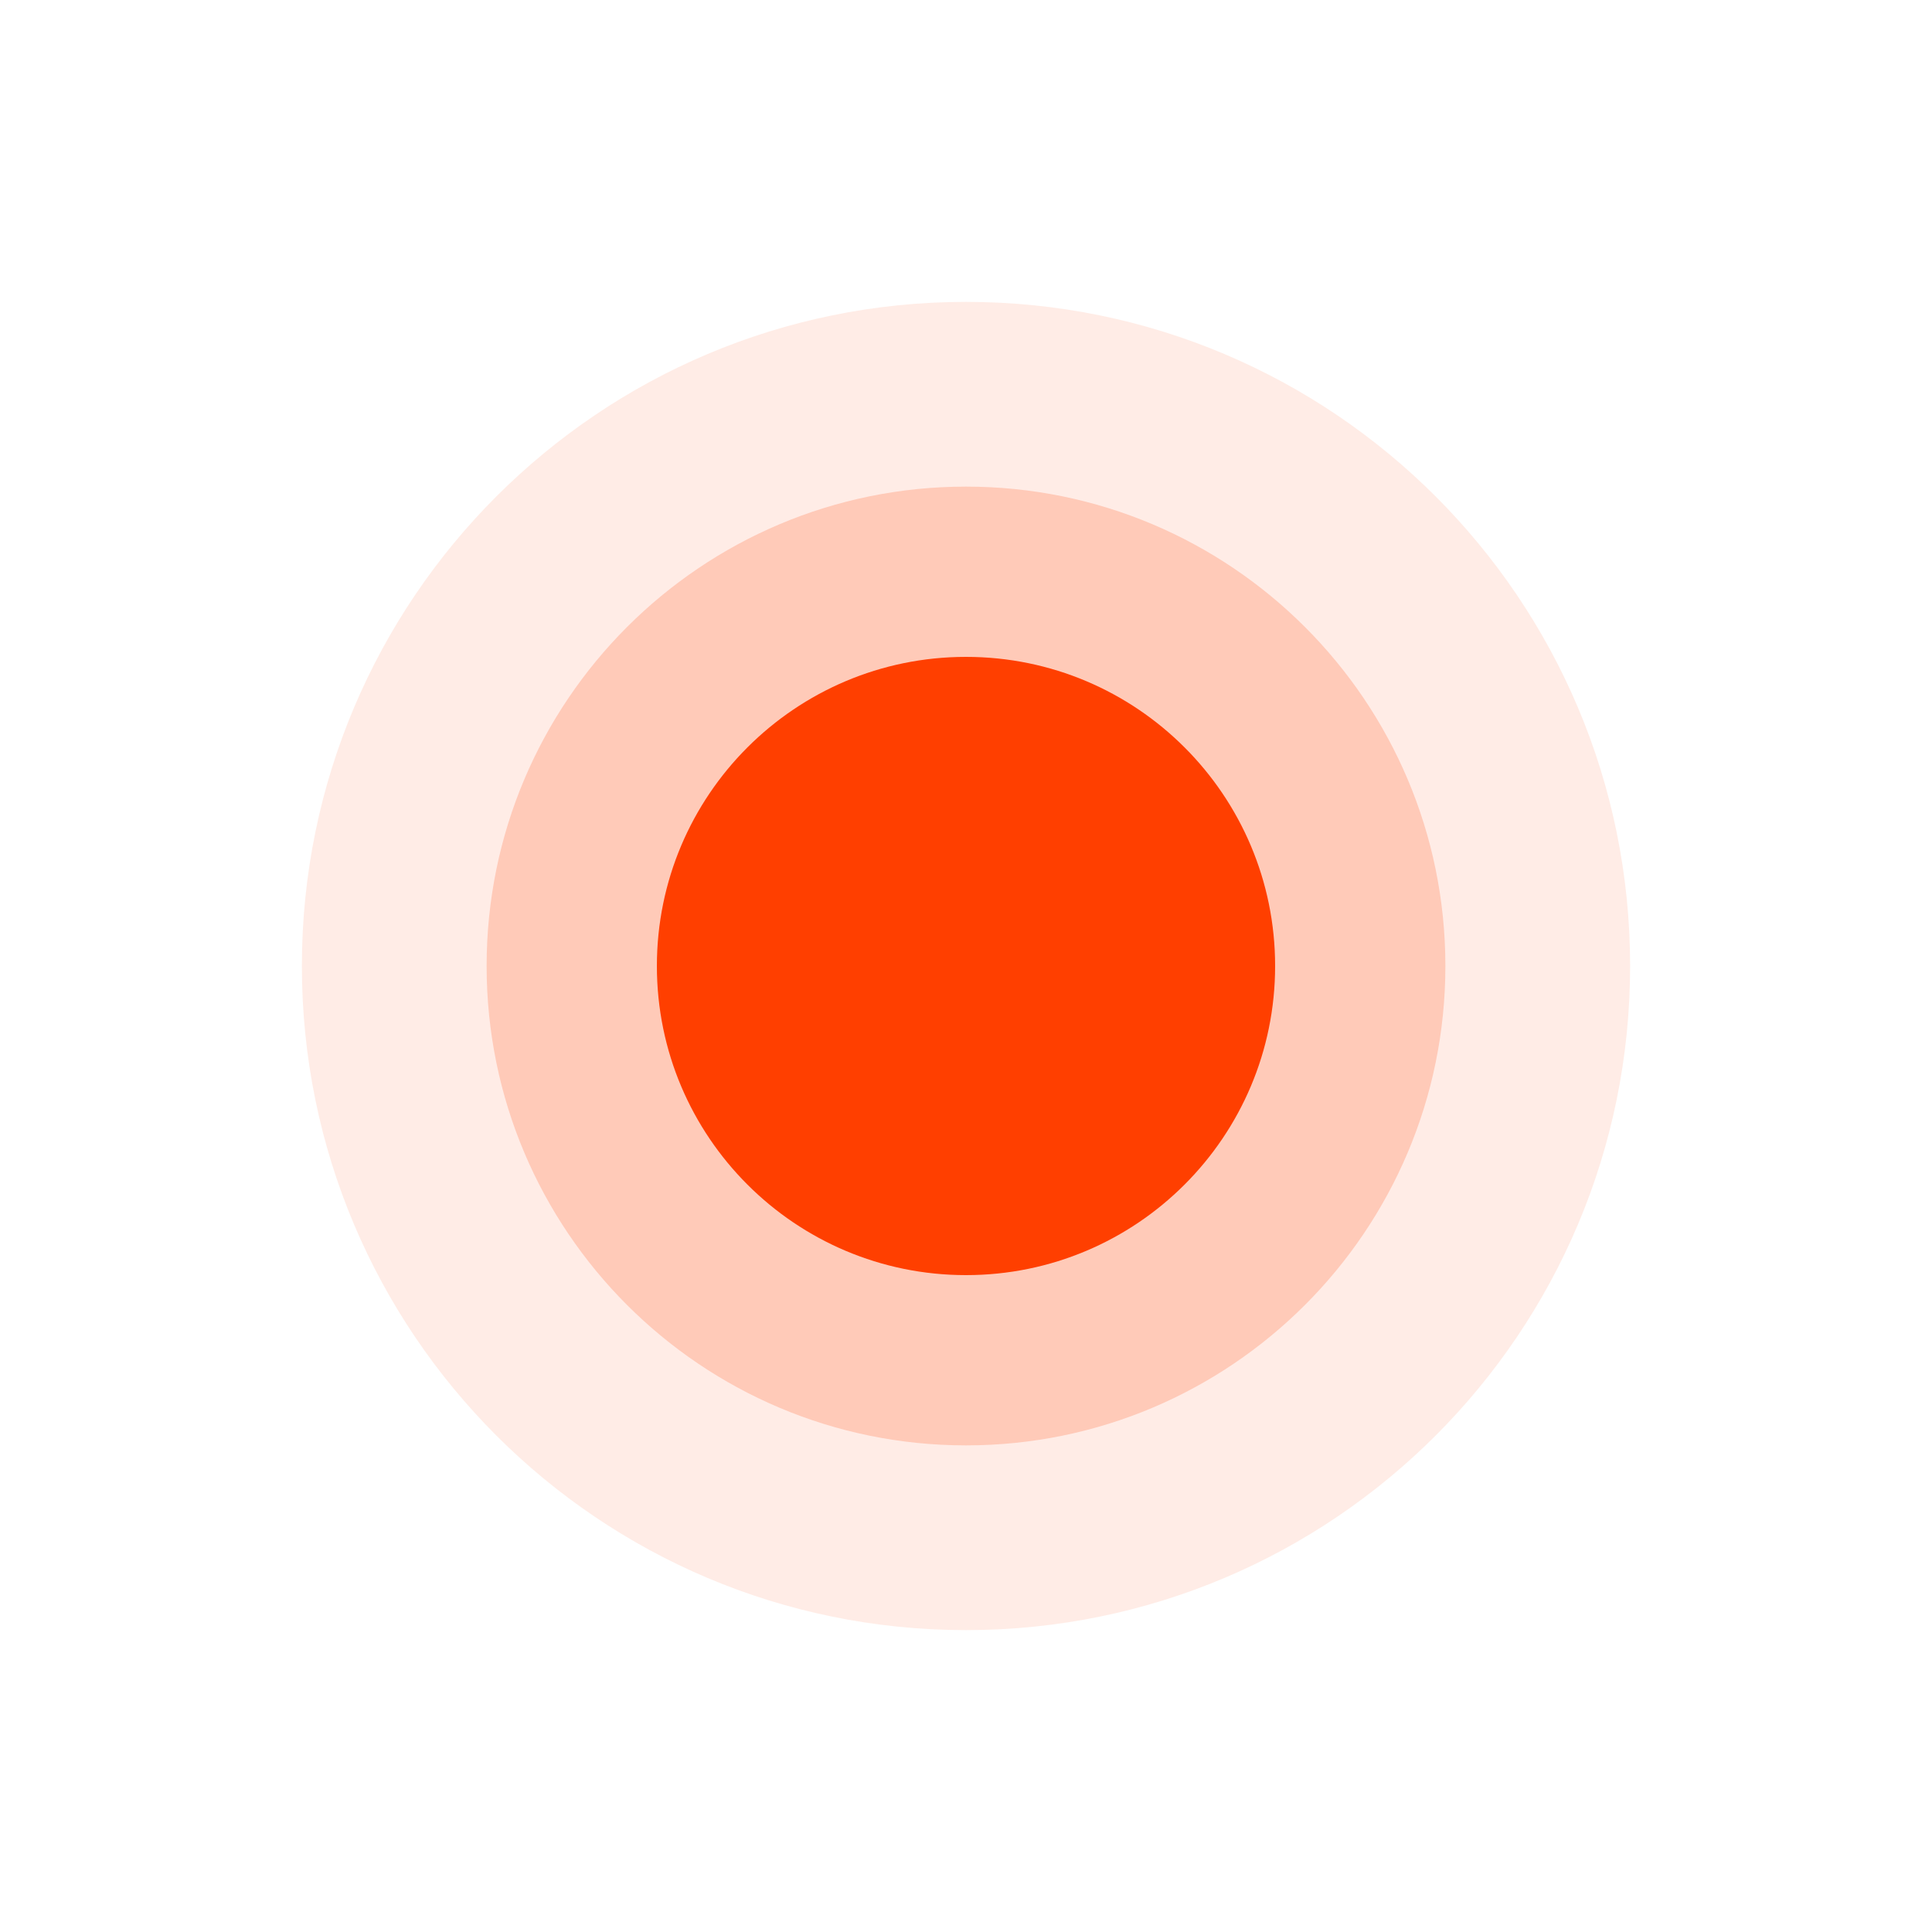
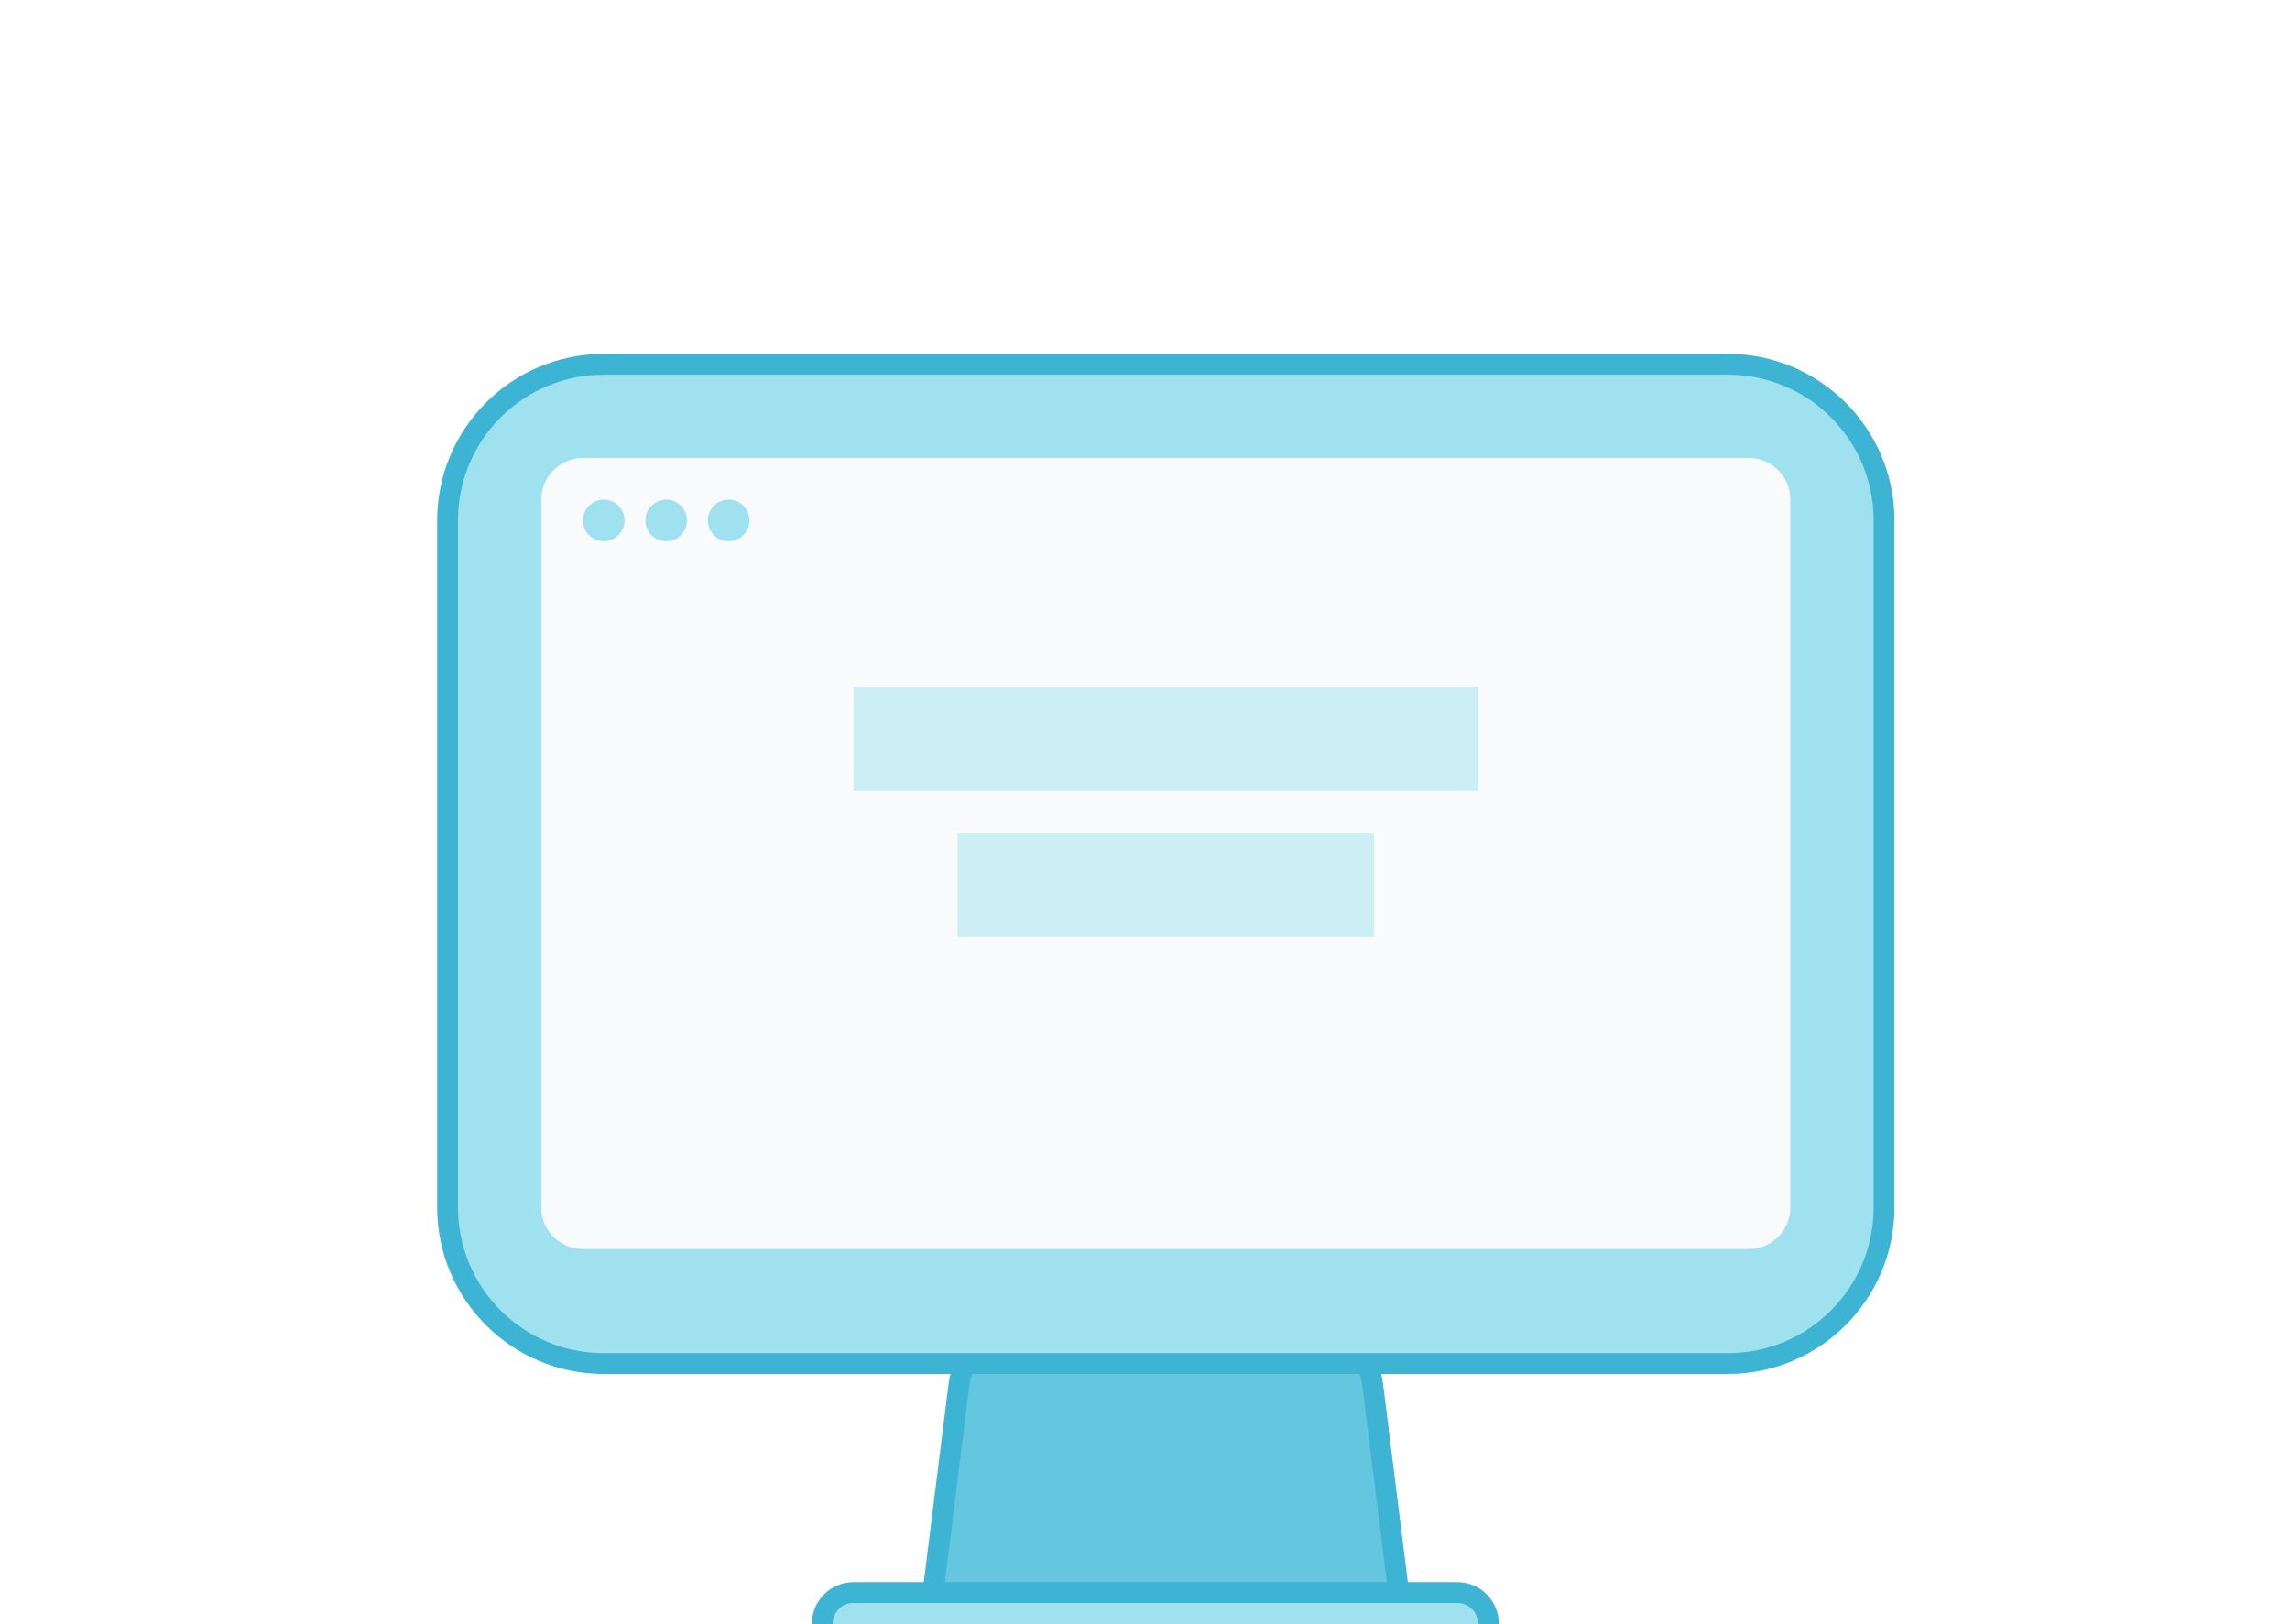
- <svg xmlns="http://www.w3.org/2000/svg" class="icon" viewBox="0 0 1024 1024" width="32" height="32">
-   <path d="M160 512a352 352 0 1 0 704 0 352 352 0 1 0-704 0Z" fill="#FF3F00" opacity=".1" />
-   <path d="M257.92 512a254.08 254.08 0 1 0 508.16 0 254.08 254.08 0 1 0-508.16 0Z" fill="#FF3F00" opacity=".2" />
-   <path d="M348.16 512a163.84 163.84 0 1 0 327.68 0 163.84 163.84 0 1 0-327.68 0Z" fill="#FF3F00" />
+ <svg xmlns="http://www.w3.org/2000/svg" width="110" height="78" viewBox="0 0 110 78" fill="none">
+   <path d="M49.531 63.5H62.47a3.5 3.5 0 0 1 3.473 3.066L67.434 78.5H44.566l1.492-11.934a3.5 3.5 0 0 1 3.473-3.066Z" fill="#65C6DF" stroke="#3DB4D4" />
+   <rect x="21.5" y="17.5" width="69" height="48" rx="7.5" fill="#9FE1EF" stroke="#3DB4D4" />
+   <rect x="26" y="22" width="60" height="38" rx="2" fill="#F9FAFB" />
+   <circle cx="29" cy="25" r="1" fill="#9FE1EF" />
+   <circle cx="32" cy="25" r="1" fill="#9FE1EF" />
+   <circle cx="35" cy="25" r="1" fill="#9FE1EF" />
+   <path opacity=".5" fill="#9FE1EF" d="M41 33h30v5H41zm5 7h20v5H46z" />
+   <rect x="39.5" y="76.5" width="32" height="3" rx="1.5" fill="#9FE1EF" stroke="#3DB4D4" />
</svg>
